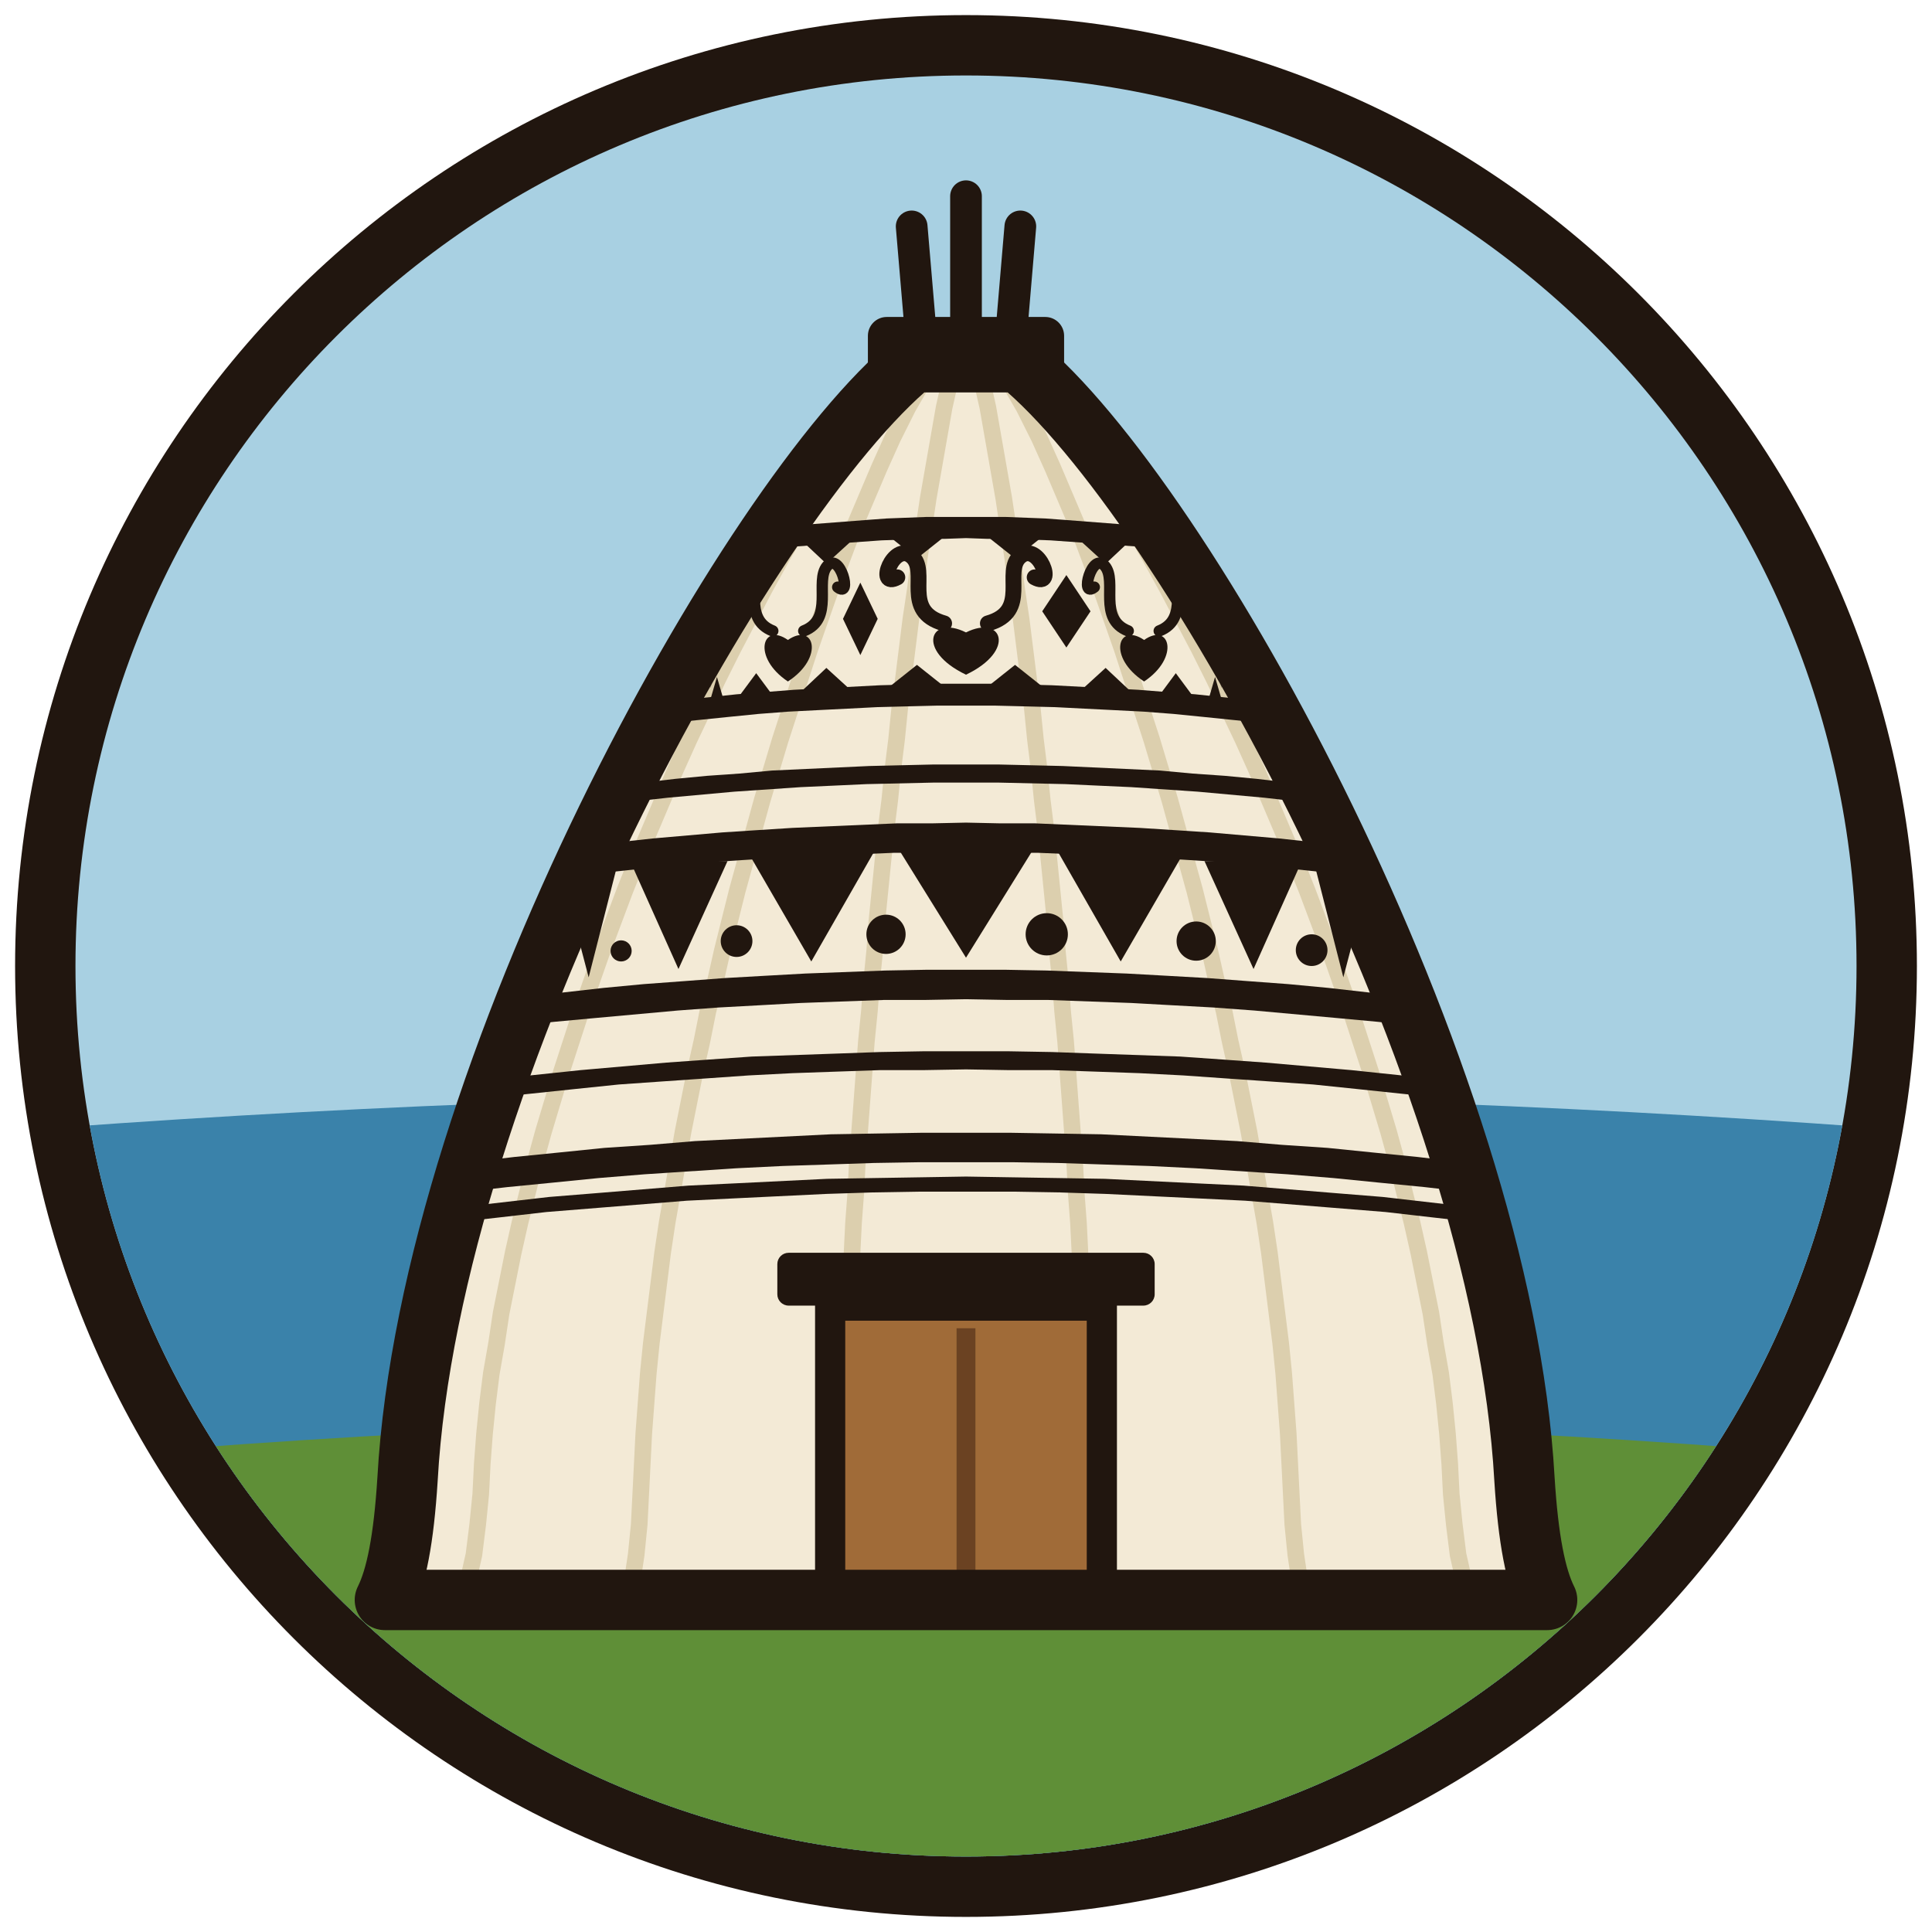
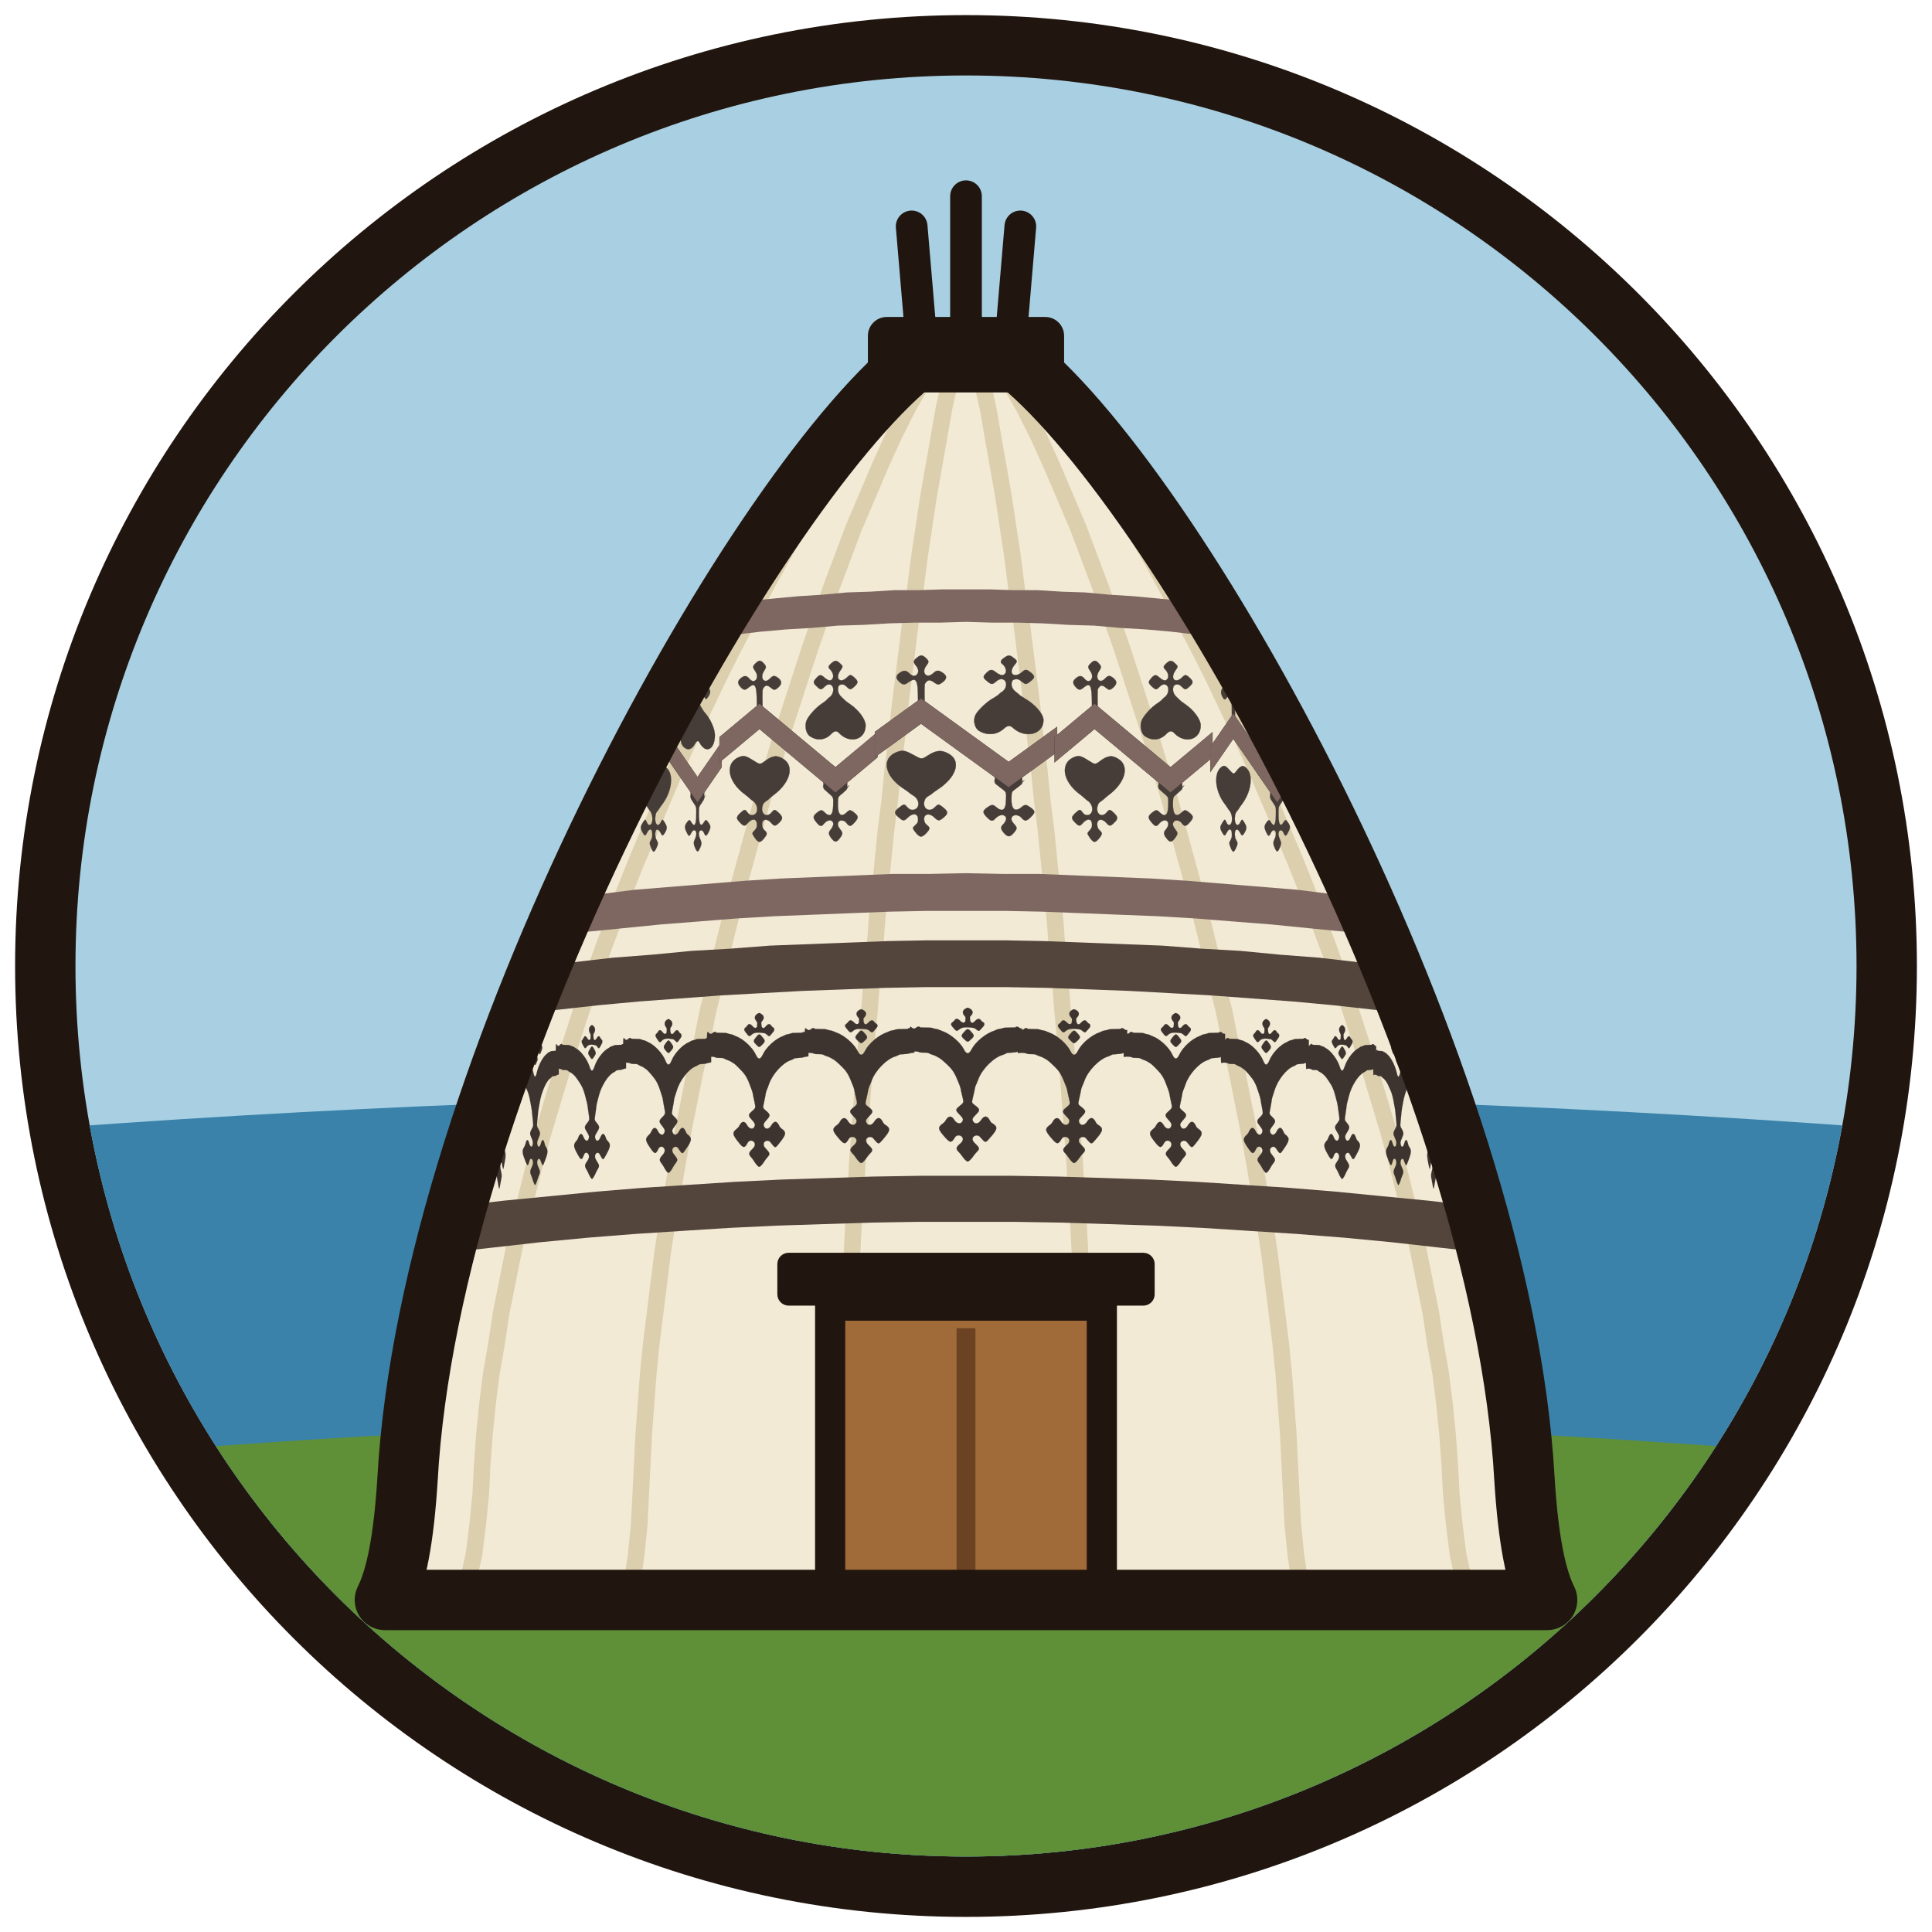
<svg xmlns="http://www.w3.org/2000/svg" viewBox="0 0 256 256">
  <defs>
    <clipPath id="disc">
      <circle cx="128" cy="128" r="118" />
    </clipPath>
    <clipPath id="cone">
      <path d="M135 48 C157,66 199,142 202,196 C202.5,204 203.5,209 205,212 H51 C52.5,209 53.5,204 54,196 C57,142 99,66 121,48 Z" />
    </clipPath>
+     <path id="zigzag" d="M89.2 152.4C80.1 159.2 80 160.6 88.1 169.6C99.8 182.6 85.4 196.8 72.5 185C65.4 178.5 60 177.6 52.4 181.6C40.8 187.7 39.2 192.6 46.3 199.5C55.2 207.9 60 208.7 68.8 203C87.9 190.7 91.9 196.8 91.9 238.4C92 267.6 91.7 265.8 96 263.1L99.3 261.2L103.3 263.7L107.3 266.2L107 242.3C106.5 204.6 106.3 206.4 110.9 201.9C115.8 196.9 120.4 197.2 129.6 203.1C137.1 207.9 140 208 147.2 203.5C160.3 195.3 159.9 188.5 145.9 181.4C138.1 177.5 134.4 178.1 126.4 184.5C111.7 196.4 98.6 182.8 111 168.6C116.9 161.9 117.2 159.5 112.8 155.4C102.8 146.1 98.5 145.6 89.2 152.4ZM291.2 152.6C282.7 158.1 281.6 161.2 287.1 165.1C294.6 170.4 297.9 178.8 294.4 183.8C289.9 190.2 283 189.4 270.6 181C262.1 175.2 258 176.1 247.8 185.8C241.6 191.7 242.5 193.9 254.6 202.2C261.6 206.9 264.5 207 270.3 202.6C276.8 197.6 280.4 196 284.7 196C299.4 196 300 215.2 285.5 222.7C283.9 223.6 280.9 225.7 278.9 227.5C276.9 229.3 270.9 232.9 265.5 235.5C250.2 243 229.3 260.8 224.5 270.4C219.1 281.2 223.2 296.4 232.8 301.7C251.5 312 274.3 310.5 290.1 297.9C299.1 290.7 304.8 290.1 311.6 295.7C340.5 319 383.1 309.3 382.4 279.5C382.1 267.4 363 247.9 340.2 236.3C334.3 233.3 328.6 230 327.4 228.9C326.3 227.9 322.3 224.9 318.5 222.3C309.6 216.2 306.5 208.6 309.6 200.5C311.4 195.8 322.5 194.5 328.1 198.3C330 199.6 333.3 201.9 335.4 203.3C340.9 207.1 343.4 206.7 351.8 200.9C363.7 192.6 363.5 189.8 350.9 181.2C343.5 176.1 340.1 176 334.1 180.8C314.8 196.3 298.9 184.3 315.5 166.9C322.4 159.6 322.3 158.8 313.6 152.8C304.2 146.4 301.1 146.3 291.2 152.6ZM49.5 343.7C4.9 353.8 10.9 394.3 61.3 422.1C65 424.2 69.7 427.2 71.8 428.8C73.8 430.4 77.8 432.9 80.5 434.3C97.9 443.1 96.5 464 78.5 464C73.9 464 70.5 462.2 65.5 457.1C60.3 451.7 58.6 451.9 49 458.6C36.5 467.3 35.9 470.2 45.3 477.7C56.7 486.9 59.4 487.2 67.1 480.4C79.7 469.2 92 470.6 92 483.1C92 489.6 91.4 490.5 82.7 497.7C79 500.7 79.3 502 85.1 508.7C95.6 520.8 100.5 521.3 111 511.4C120 502.9 120.3 500.6 113.1 495.5C110.1 493.4 107.7 490.7 107.1 488.8C101.6 473 116.3 467.5 130.6 480C137.6 486.1 140.9 486.5 147.7 481.9C163.1 471.3 163.1 467.9 147.5 457.2C139.6 451.8 138.2 451.9 131 458.5C117.4 471 100.3 460.3 107.4 443.7C109.1 439.7 111.2 437.8 117.7 434.5C120.6 433.1 124.2 430.8 125.8 429.5C127.4 428.2 132 425.2 136.1 422.9C180 398.1 192.8 364.7 164.1 349.6C146.5 340.4 134 341.3 112.9 353.5C100.7 360.6 99.7 360.5 82.8 352.1C65.6 343.6 58.2 341.7 49.5 343.7ZM270 388.1C270 401.4 269.7 405 268.8 404.4C267.8 403.8 267.8 404 268.8 405.1C269.4 405.8 270 407.2 270 408.2C270 409.5 274 412.6 282.5 418.1C297 427.5 296.4 426.4 295.8 444.1C295.2 464.6 287.2 469.3 272.4 457.9C265.7 452.8 262.7 452.8 253.9 458C241.4 465.4 240.7 468.7 249.7 477.3C259.9 487.1 263.9 488 270.3 482.1C277.5 475.5 284.9 473 290.8 475.1C298.8 477.9 297.7 486 288.3 494.3C282.7 499.2 283.5 503.9 290.9 511.1C300.4 520.4 304.9 520.1 314.8 509.7C321.6 502.5 321.7 500 315.4 494C307.9 486.6 306.4 482.3 310 477.7C313.8 472.9 325.7 473.9 331 479.5C338.8 487.8 343 487.6 353.5 478.2C364.1 468.9 363.8 466.1 351.7 458.6C342.2 452.7 339.3 452.6 332 458.1C316.1 470.1 307.1 462.5 308.3 438.3C308.9 425.9 307.9 427.3 321.6 418.4C328.8 413.7 333 410.4 333 409.3C333 408.3 334.2 406.5 335.8 405.2L338.5 402.9L335.8 404.6L333 406.2L333 389.1C333 379.7 332.8 372 332.5 372C332.3 372 325.3 376.3 317.1 381.5L302.2 391.1L286.6 381C277.9 375.5 270.7 371 270.4 371C270.2 371 270 378.7 270 388.1ZM-8 355.7 L98.8 287.3 L301.8 417.3 L414 345.4 L414 294 L301.8 365.8 L98.8 235.8 L-8 304.2Z" />
+     <path id="zigzag-strip" d="M-8 304.2 L98.8 235.8 L301.8 365.8 L414 294 L414 345.4 L301.8 417.3 L98.8 287.3 L-8 355.7 Z" />
+     <path id="arcade" d="M178.4 234C166.2 240.1 164.3 249 173.1 258.6C176.4 262.3 176.8 263.3 176.5 267.1C176.4 269.5 176.2 272.9 176.1 274.7C175.8 282 166.9 283.6 160.9 277.4C151.3 267.5 145.2 266.2 140.5 273C138.9 275.3 135.8 278.3 133.6 279.8C127 284.2 127.3 288.4 134.4 296.3C137.5 299.7 141.1 303.7 142.4 305.2C146.1 309.4 149.5 308.9 155.8 303.4C164.1 296.1 178.5 294.6 203.8 298.6C205.7 298.9 209.1 300.9 212.1 303.5C218.7 309.5 221.7 309.5 226.2 303.8C228 301.5 231.4 297.8 233.7 295.5C240.6 288.9 240.4 282.2 233.3 279.1C231.8 278.4 228.8 275.6 226.7 272.9C221.7 266.3 215.6 267.7 206.3 277.6C198.9 285.4 191.9 282 191.2 270.2L190.8 262.5L195.5 257C202.9 248.5 200.7 240 189.8 234.6C183.6 231.5 183.6 231.5 178.4 234ZM19 294.7C17 295 14.4 296.3 12.6 298.1C8.5 302.1 3.3 302.1 -1.3 298C-8.3 291.9 -8 290.3 -8 336C-8 361.3 -7.6 377 -7 377C-6.5 377 -3.7 376.5 -0.8 375.9C5.1 374.6 19.4 376.2 24.2 378.6C26 379.6 30.7 380 38.7 380C50.1 380 50.8 380.1 57.5 383.3C61.4 385.2 66.8 387.2 69.7 387.9C72.6 388.6 77.5 390.8 80.7 392.7C83.9 394.6 88.5 397.2 91 398.5C96 401.1 115.9 418.8 126.3 430C134.5 438.8 142.4 451.9 147.5 465C149.5 470.2 153 478.4 155.1 483.1C157.3 487.8 159.5 494.4 160 497.6C161.1 503.6 163.6 515 167.2 529.3C171 544.7 170.8 545.3 154.2 558.3C143.4 566.8 143.4 571.2 154.6 582C168.5 595.7 170.2 599.5 165.7 607.5C160.2 617.2 146.7 614.3 139.1 601.8C130.1 587 119.6 587.6 110.8 603.4C108.4 607.7 105.9 610.5 101.7 613.4C83.3 626.4 84.3 632.2 109.8 660.4C125.6 677.9 130.2 677.8 140.9 659.9C145.8 651.5 157.1 650.1 164 656.9C170.6 663.5 168.6 671.8 158.3 680.6C144.7 692.2 143.8 697.4 153.6 707C157.2 710.6 162.1 716.4 164.4 720C171.4 730.5 180 739 183.6 739C187.2 739 196.4 730.1 203 720C205.4 716.4 210.1 710.8 213.6 707.4C223.7 697.6 223.3 694 210.4 681.7C201.8 673.6 200 670.6 199.7 664.8C199.3 653.9 216.3 648.4 223.9 657.1C243.3 679 241.5 678.8 257.9 660.3C283.6 631.5 284.4 624.4 263.7 612.1C261.1 610.5 259 608 257.1 604.1C248.4 587 238.2 586.6 227.5 603.1C219.2 615.9 206 617 200.8 605.2C197.9 598.7 199.4 595.7 211.1 583.9C225.3 569.7 225 566.9 207.9 553.9C196.6 545.3 196.6 545.2 200.4 529.5C204.3 513.5 206.8 501.9 207.5 496.9C207.8 494.3 209.7 488.9 211.6 484.9C213.6 480.8 217 472.8 219.1 467C231.7 433.6 269.7 396 299.5 387.5C302.8 386.5 307.5 384.6 310 383.1C314.1 380.8 315.8 380.5 328 380C335.4 379.6 342.6 378.9 344 378.3C345.4 377.7 350.4 376.7 355.3 375.9L364 374.6L364 337.8L364 301L361 301C359.2 301 356.8 299.9 354.8 298.2C350.7 294.6 344.5 293.4 343.1 295.8C342.3 297.3 339.8 297.5 323.3 297.6C308.1 297.7 303.6 298.1 300 299.4C297.5 300.4 292.4 301.6 288.6 302.1C284.8 302.6 280.3 303.8 278.5 304.9C276.8 305.9 273.6 307.3 271.4 308C243.4 316.9 210 344.1 197.2 368.3C187.7 386.5 179.8 386.8 171 369.5C159.1 346 125.8 318 99 309C95.5 307.8 90.9 306 88.8 304.9C86.6 303.8 82.5 302.6 79.7 302.3C76.8 302 71.8 300.8 68.5 299.7C63.3 297.9 59.9 297.6 44.2 297.6C27.9 297.5 25.7 297.3 24.6 295.7C23.9 294.8 23.1 294.1 22.9 294.2C22.7 294.2 20.9 294.5 19 294.7ZM174.2 309.5C160.8 323.8 160.7 325.2 172.7 336.4C183.4 346.3 183.7 346.3 195.1 335.8C206.6 325.2 206.5 323.5 192.7 308.7C185 300.6 182.4 300.7 174.2 309.5Z" />
  </defs>
  <circle cx="128" cy="128" r="126" fill="#21160f" />
  <g clip-path="url(#disc)">
    <rect width="256" height="256" fill="#a8d0e2" />
    <path d="M0 150 Q128 140 256 150 V256 H0 Z" fill="#3a82aa" />
    <path d="M0 194 Q128 182 256 194 V256 H0 Z" fill="#5f8f37" />
  </g>
  <path d="M122.5 50 L120.8 30 M128 50 L128 26 M133.5 50 L135.2 30" stroke="#21160f" stroke-width="4.2" stroke-linecap="round" />
  <rect x="115" y="42" width="26" height="11" rx="2.5" fill="#21160f" />
  <path d="M135 48 C157,66 199,142 202,196 C202.5,204 203.5,209 205,212 H51 C52.5,209 53.5,204 54,196 C57,142 99,66 121,48 Z" fill="#f3ead6" />
  <g clip-path="url(#cone)">
    <g fill="none" stroke="#dccfae" stroke-width="2.2">
      <path d="M120 50 L116.6 54 L113.6 58 L110.8 62 L108.3 66 L105.8 70 L103.5 74 L101.3 78 L99.2 82 L97.1 86 L95.1 90 L93.2 94 L91.3 98 L89.5 102 L87.8 106 L86.1 110 L84.4 114 L82.8 118 L81.3 122 L79.8 126 L78.4 130 L77 134 L75.7 138 L74.4 142 L73.2 146 L72 150 L70.9 154 L69.9 158 L68.9 162 L68 166 L67.2 170 L66.4 174 L65.8 178 L65.1 182 L64.6 186 L64.2 190 L63.9 194 L63.7 198 L63.3 202 L62.8 206 L61.9 210" />
      <path d="M122.6 50 L120.3 54 L118.3 58 L116.5 62 L114.8 66 L113.1 70 L111.6 74 L110.1 78 L108.7 82 L107.3 86 L106 90 L104.7 94 L103.4 98 L102.2 102 L101 106 L99.9 110 L98.8 114 L97.7 118 L96.7 122 L95.7 126 L94.8 130 L93.8 134 L93 138 L92.1 142 L91.3 146 L90.5 150 L89.8 154 L89.1 158 L88.4 162 L87.8 166 L87.3 170 L86.8 174 L86.3 178 L85.9 182 L85.6 186 L85.3 190 L85.1 194 L84.9 198 L84.7 202 L84.3 206 L83.7 210" />
      <path d="M126 50 L125.1 54 L124.4 58 L123.7 62 L123 66 L122.4 70 L121.8 74 L121.3 78 L120.7 82 L120.2 86 L119.7 90 L119.2 94 L118.8 98 L118.3 102 L117.9 106 L117.4 110 L117 114 L116.6 118 L116.2 122 L115.9 126 L115.5 130 L115.2 134 L114.8 138 L114.5 142 L114.2 146 L113.9 150 L113.6 154 L113.4 158 L113.1 162 L112.9 166 L112.7 170 L112.5 174 L112.3 178 L112.2 182 L112.1 186 L112 190 L111.9 194 L111.8 198 L111.7 202 L111.6 206 L111.4 210" />
      <path d="M130 50 L130.9 54 L131.6 58 L132.3 62 L133 66 L133.6 70 L134.2 74 L134.7 78 L135.3 82 L135.8 86 L136.3 90 L136.8 94 L137.2 98 L137.7 102 L138.1 106 L138.6 110 L139 114 L139.4 118 L139.8 122 L140.1 126 L140.5 130 L140.8 134 L141.2 138 L141.5 142 L141.8 146 L142.1 150 L142.4 154 L142.6 158 L142.9 162 L143.1 166 L143.3 170 L143.5 174 L143.7 178 L143.8 182 L143.9 186 L144 190 L144.1 194 L144.2 198 L144.3 202 L144.4 206 L144.6 210" />
      <path d="M133.4 50 L135.7 54 L137.7 58 L139.5 62 L141.2 66 L142.9 70 L144.4 74 L145.9 78 L147.3 82 L148.7 86 L150 90 L151.3 94 L152.6 98 L153.8 102 L155 106 L156.1 110 L157.2 114 L158.3 118 L159.3 122 L160.3 126 L161.2 130 L162.2 134 L163 138 L163.9 142 L164.7 146 L165.5 150 L166.2 154 L166.9 158 L167.6 162 L168.2 166 L168.7 170 L169.2 174 L169.7 178 L170.1 182 L170.4 186 L170.7 190 L170.9 194 L171.1 198 L171.3 202 L171.7 206 L172.3 210" />
      <path d="M136 50 L139.4 54 L142.4 58 L145.2 62 L147.7 66 L150.2 70 L152.5 74 L154.7 78 L156.8 82 L158.9 86 L160.9 90 L162.8 94 L164.7 98 L166.5 102 L168.2 106 L169.9 110 L171.6 114 L173.2 118 L174.7 122 L176.2 126 L177.6 130 L179 134 L180.3 138 L181.6 142 L182.8 146 L184 150 L185.1 154 L186.1 158 L187.1 162 L188 166 L188.8 170 L189.6 174 L190.2 178 L190.9 182 L191.4 186 L191.8 190 L192.1 194 L192.3 198 L192.7 202 L193.2 206 L194.1 210" />
    </g>
-     <g fill="#21160f">
-       <path d="M96.4 70 L99.1 70 L101.7 70 L104.3 69.8 L107 69.5 L109.6 69.3 L112.2 69.1 L114.8 68.9 L117.5 68.7 L120.1 68.6 L122.7 68.5 L125.4 68.5 L128 68.5 L130.6 68.5 L133.3 68.5 L135.9 68.6 L138.5 68.7 L141.2 68.9 L143.8 69.1 L146.4 69.3 L149 69.5 L151.7 69.8 L154.3 70 L156.9 70 L159.6 70 L161.6 73 L158.8 73 L156 73 L153.2 72.7 L150.4 72.4 L147.6 72.2 L144.8 72 L142 71.8 L139.2 71.6 L136.4 71.5 L133.6 71.4 L130.8 71.4 L128 71.3 L125.2 71.4 L122.4 71.4 L119.6 71.5 L116.8 71.6 L114 71.8 L111.2 72 L108.4 72.2 L105.6 72.4 L102.8 72.7 L100 73 L97.2 73 L94.4 73 Z" />
-       <path d="M82.4 93 L86.2 93 L90 92.8 L93.8 92.4 L97.6 92 L101.4 91.7 L105.2 91.4 L109 91.2 L112.8 91 L116.6 90.8 L120.4 90.7 L124.2 90.6 L128 90.6 L131.8 90.6 L135.6 90.7 L139.4 90.8 L143.2 91 L147 91.2 L150.8 91.4 L154.6 91.7 L158.4 92 L162.2 92.4 L166 92.8 L169.8 93 L173.6 93 L175.2 96 L171.3 96 L167.4 95.8 L163.4 95.4 L159.5 95 L155.5 94.6 L151.6 94.3 L147.7 94.1 L143.7 93.9 L139.8 93.7 L135.9 93.6 L131.9 93.5 L128 93.5 L124.1 93.5 L120.1 93.6 L116.2 93.7 L112.3 93.9 L108.3 94.1 L104.4 94.3 L100.5 94.6 L96.5 95 L92.6 95.4 L88.6 95.8 L84.7 96 L80.8 96 Z" />
-       <path d="M94.2 91.2 C93.9 88 94 83.1 94.2 85.5 C94.3 83.1 94.4 88 94.2 91.2 Z" />
-       <path fill="none" stroke="#21160f" stroke-width="1.4" stroke-linecap="round" d="M94.1 84.3 C93.9 82.7 94 77.4 93.9 75.4 S93.8 79.8 93.9 78.2" />
-       <path fill="none" stroke="#21160f" stroke-width="1.4" stroke-linecap="round" d="M94.3 84.3 C94.4 82.7 94.3 77.4 94.4 75.4 S94.5 79.8 94.4 78.2" />
-       <path d="M94.6 77.9 L94.7 82.7 L94.6 87.5 L94.5 82.7 Z" />
-       <path d="M104.4 90.3 C99.6 87.1 101 82.4 104.4 84.8 C107.9 82.4 109.3 87.1 104.4 90.3 Z" />
-       <path fill="none" stroke="#21160f" stroke-width="1.5" stroke-linecap="round" d="M102.4 83.6 C98.3 82 101 77 99.3 75 S95.8 79.4 97.9 77.8" />
-       <path fill="none" stroke="#21160f" stroke-width="1.5" stroke-linecap="round" d="M106.5 83.6 C110.6 82 107.9 77 109.6 75 S113 79.4 111 77.8" />
-       <path d="M114 77.2 L116.3 82 L114 86.8 L111.7 82 Z" />
-       <path d="M128 89.4 C121.3 86.2 123.2 81.4 128 83.8 C132.8 81.4 134.7 86.2 128 89.4 Z" />
-       <path fill="none" stroke="#21160f" stroke-width="2.1" stroke-linecap="round" d="M125.1 82.6 C119.4 81 123.2 75.7 120.8 73.7 S116 78.1 118.9 76.5" />
-       <path fill="none" stroke="#21160f" stroke-width="2.1" stroke-linecap="round" d="M130.9 82.6 C136.6 81 132.8 75.7 135.2 73.7 S140 78.1 137.1 76.5" />
-       <path d="M141.3 76.2 L144.5 81 L141.3 85.8 L138.1 81 Z" />
-       <path d="M151.6 90.3 C146.7 87.1 148.1 82.4 151.6 84.8 C155 82.4 156.4 87.1 151.6 90.3 Z" />
-       <path fill="none" stroke="#21160f" stroke-width="1.5" stroke-linecap="round" d="M149.5 83.6 C145.4 82 148.1 77 146.4 75 S143 79.4 145 77.8" />
-       <path fill="none" stroke="#21160f" stroke-width="1.5" stroke-linecap="round" d="M153.6 83.6 C157.7 82 155 77 156.7 75 S160.2 79.4 158.1 77.8" />
-       <path d="M161.1 77.2 L163.4 82 L161.1 86.8 L158.8 82 Z" />
-       <path d="M161.8 91.2 C161.6 88 161.7 83.1 161.8 85.5 C162 83.1 162.1 88 161.8 91.2 Z" />
-       <path fill="none" stroke="#21160f" stroke-width="1.4" stroke-linecap="round" d="M161.7 84.3 C161.6 82.7 161.7 77.4 161.6 75.4 S161.5 79.8 161.6 78.2" />
-       <path fill="none" stroke="#21160f" stroke-width="1.4" stroke-linecap="round" d="M161.9 84.3 C162.1 82.7 162 77.4 162.1 75.4 S162.2 79.8 162.1 78.2" />
-       <path d="M94.1 72.5 L95 75.6 L95.9 72.5 Z" />
-       <path d="M94.1 92.8 L95 89.7 L95.9 92.8 Z" />
-       <path d="M97.9 72.5 L100.2 75.6 L102.5 72.5 Z" />
-       <path d="M97.9 92.3 L100.2 89.2 L102.5 92.3 Z" />
-       <path d="M106.2 71.6 L109.5 74.7 L112.9 71.6 Z" />
-       <path d="M106.2 91.6 L109.5 88.5 L112.9 91.6 Z" />
-       <path d="M117.6 70.9 L121.5 74 L125.4 70.9 Z" />
-       <path d="M117.6 91.2 L121.5 88.1 L125.4 91.2 Z" />
-       <path d="M130.6 70.9 L134.5 74 L138.4 70.9 Z" />
-       <path d="M130.6 91.2 L134.5 88.1 L138.4 91.2 Z" />
-       <path d="M143.1 71.6 L146.5 74.7 L149.8 71.6 Z" />
-       <path d="M143.1 91.6 L146.5 88.5 L149.8 91.6 Z" />
-       <path d="M153.5 72.5 L155.8 75.6 L158.1 72.5 Z" />
-       <path d="M153.5 92.3 L155.8 89.2 L158.1 92.3 Z" />
-       <path d="M160.1 72.5 L161 75.6 L161.9 72.5 Z" />
-       <path d="M160.1 92.8 L161 89.7 L161.9 92.8 Z" />
-       <path d="M72.7 112 L77.3 112 L81.9 111.6 L86.5 111.1 L91.1 110.7 L95.7 110.3 L100.3 110 L105 109.7 L109.6 109.5 L114.2 109.3 L118.8 109.1 L123.4 109.1 L128 109 L132.6 109.1 L137.2 109.1 L141.8 109.3 L146.4 109.5 L151 109.7 L155.7 110 L160.3 110.3 L164.9 110.7 L169.5 111.1 L174.1 111.6 L178.7 112 L183.3 112 L185.2 116 L180.4 116 L175.6 115.6 L170.9 115.1 L166.1 114.6 L161.3 114.2 L156.6 113.9 L151.8 113.6 L147.1 113.4 L142.3 113.2 L137.5 113 L132.8 113 L128 112.9 L123.2 113 L118.5 113 L113.7 113.2 L108.9 113.4 L104.2 113.6 L99.4 113.9 L94.7 114.2 L89.9 114.6 L85.1 115.1 L80.4 115.6 L75.6 116 L70.8 116 Z" />
-       <path d="M64 132 L69.3 132 L74.7 131.5 L80 130.9 L85.3 130.4 L90.7 130 L96 129.6 L101.3 129.3 L106.7 129 L112 128.8 L117.3 128.6 L122.7 128.5 L128 128.5 L133.3 128.5 L138.7 128.6 L144 128.8 L149.3 129 L154.7 129.3 L160 129.6 L165.3 130 L170.7 130.4 L176 130.9 L181.3 131.5 L186.7 132 L192 132 L193.6 136 L188.1 136 L182.6 135.4 L177.2 134.9 L171.7 134.4 L166.2 133.9 L160.8 133.5 L155.3 133.2 L149.9 132.9 L144.4 132.7 L138.9 132.5 L133.5 132.5 L128 132.4 L122.5 132.5 L117.1 132.5 L111.6 132.7 L106.1 132.9 L100.7 133.2 L95.2 133.5 L89.8 133.9 L84.3 134.4 L78.8 134.9 L73.4 135.4 L67.9 136 L62.4 136 Z" />
-       <path d="M73 115.5 L73.6 115.5 L73.3 130 Z" />
-       <circle cx="73.7" cy="126.7" r="0.5" />
-       <path d="M74.3 115.4 L81.6 115.4 L78 129.5 Z" />
-       <circle cx="82.3" cy="126" r="1.4" />
-       <path d="M83.5 114.1 L96.4 114.1 L89.9 128.4 Z" />
-       <circle cx="97.6" cy="124.7" r="2.1" />
-       <path d="M99.1 112.9 L115.8 112.9 L107.5 127.4 Z" />
-       <circle cx="117.4" cy="123.8" r="2.6" />
-       <path d="M119 112.4 L137 112.4 L128 126.9 Z" />
-       <circle cx="138.7" cy="123.8" r="2.8" />
-       <path d="M140.2 112.9 L156.9 112.9 L148.5 127.4 Z" />
-       <circle cx="158.5" cy="124.7" r="2.6" />
-       <path d="M159.6 114.1 L172.5 114.1 L166.1 128.4 Z" />
-       <circle cx="173.8" cy="125.9" r="2.1" />
-       <path d="M174.4 115.4 L181.7 115.4 L178 129.5 Z" />
-       <circle cx="182.4" cy="126.9" r="1.4" />
-       <path d="M182.4 115.5 L183 115.5 L182.7 130 Z" />
-       <circle cx="183" cy="126.8" r="0.5" />
-       <path d="M76.6 104 L80.9 104 L85.2 103.7 L89.5 103.2 L93.7 102.8 L98 102.5 L102.3 102.1 L106.6 101.9 L110.9 101.7 L115.2 101.5 L119.4 101.4 L123.7 101.3 L128 101.3 L132.3 101.3 L136.6 101.4 L140.8 101.5 L145.1 101.7 L149.4 101.9 L153.7 102.1 L158 102.5 L162.3 102.8 L166.5 103.2 L170.8 103.7 L175.1 104 L179.4 104 L180.6 106.5 L176.3 106.5 L171.9 106.2 L167.5 105.7 L163.1 105.3 L158.7 104.9 L154.3 104.6 L149.9 104.3 L145.5 104.1 L141.2 103.9 L136.8 103.8 L132.4 103.7 L128 103.7 L123.6 103.7 L119.2 103.8 L114.8 103.9 L110.5 104.1 L106.1 104.3 L101.7 104.6 L97.3 104.9 L92.9 105.3 L88.5 105.7 L84.1 106.2 L79.7 106.5 L75.4 106.5 Z" />
-       <path d="M59.9 143 L65.5 143 L71.2 142.4 L76.9 141.8 L82.6 141.3 L88.3 140.8 L93.9 140.4 L99.6 140 L105.3 139.8 L111 139.6 L116.6 139.4 L122.3 139.3 L128 139.3 L133.7 139.3 L139.4 139.4 L145 139.6 L150.7 139.8 L156.4 140 L162.1 140.4 L167.7 140.8 L173.4 141.3 L179.1 141.8 L184.8 142.4 L190.5 143 L196.1 143 L197 145.5 L191.3 145.5 L185.5 144.9 L179.8 144.3 L174 143.7 L168.3 143.3 L162.5 142.9 L156.8 142.5 L151 142.2 L145.3 142 L139.5 141.8 L133.8 141.8 L128 141.7 L122.2 141.8 L116.5 141.8 L110.7 142 L105 142.2 L99.2 142.5 L93.5 142.9 L87.7 143.3 L82 143.7 L76.2 144.3 L70.5 144.9 L64.7 145.5 L59 145.5 Z" />
-       <path d="M56.2 154 L62.2 154 L68.2 153.3 L74.2 152.7 L80.1 152.1 L86.1 151.7 L92.1 151.2 L98.1 150.9 L104.1 150.6 L110.1 150.3 L116 150.2 L122 150.1 L128 150.1 L134 150.1 L140 150.2 L145.9 150.3 L151.9 150.6 L157.9 150.9 L163.9 151.2 L169.9 151.7 L175.9 152.1 L181.8 152.7 L187.8 153.3 L193.8 154 L199.8 154 L201 158 L194.9 158 L188.8 157.3 L182.7 156.7 L176.7 156.1 L170.6 155.6 L164.5 155.2 L158.4 154.8 L152.3 154.5 L146.2 154.3 L140.2 154.1 L134.1 154 L128 154 L121.9 154 L115.8 154.1 L109.8 154.3 L103.7 154.5 L97.6 154.8 L91.5 155.2 L85.4 155.6 L79.3 156.1 L73.3 156.7 L67.2 157.3 L61.1 158 L55 158 Z" />
-       <path d="M54.5 160 L60.6 160 L66.7 159.3 L72.8 158.6 L79 158.1 L85.1 157.6 L91.2 157.1 L97.4 156.8 L103.5 156.5 L109.6 156.2 L115.7 156.1 L121.9 156 L128 155.9 L134.1 156 L140.3 156.1 L146.4 156.2 L152.5 156.5 L158.6 156.8 L164.8 157.1 L170.9 157.6 L177 158.1 L183.2 158.6 L189.3 159.3 L195.4 160 L201.5 160 L202.1 162 L195.9 162 L189.7 161.3 L183.6 160.6 L177.4 160.1 L171.2 159.6 L165 159.1 L158.9 158.8 L152.7 158.5 L146.5 158.2 L140.3 158 L134.2 157.9 L128 157.9 L121.8 157.9 L115.7 158 L109.5 158.2 L103.3 158.5 L97.1 158.8 L91 159.1 L84.8 159.6 L78.6 160.1 L72.4 160.6 L66.3 161.3 L60.1 162 L53.9 162 Z" />
+     <g>
+       <path fill="#7e6760" d="M90 80 L93.1 80 L96.3 80 L99.5 79.6 L102.6 79.3 L105.8 79 L109 78.8 L112.2 78.5 L115.3 78.4 L118.5 78.2 L121.7 78.2 L124.8 78.1 L128 78.1 L131.2 78.1 L134.3 78.2 L137.5 78.2 L140.7 78.4 L143.8 78.5 L147 78.8 L150.2 79 L153.4 79.3 L156.5 79.6 L159.7 80 L162.9 80 L166 80 L168.8 84.5 L165.4 84.5 L162 84.4 L158.6 84.1 L155.2 83.7 L151.8 83.4 L148.4 83.2 L145 82.9 L141.6 82.8 L138.2 82.6 L134.8 82.5 L131.4 82.5 L128 82.4 L124.6 82.5 L121.2 82.5 L117.8 82.6 L114.4 82.8 L111 82.9 L107.6 83.2 L104.2 83.4 L100.8 83.7 L97.4 84.1 L94 84.4 L90.6 84.5 L87.2 84.5 Z" />
+       <path fill="#7e6760" d="M69.5 118.9 L74.4 118.9 L79.3 118.5 L84.1 117.9 L89 117.5 L93.9 117.1 L98.8 116.7 L103.6 116.4 L108.5 116.2 L113.4 116 L118.3 115.8 L123.1 115.8 L128 115.7 L132.9 115.8 L137.7 115.8 L142.6 116 L147.5 116.2 L152.4 116.4 L157.2 116.7 L162.1 117.1 L167 117.5 L171.9 117.9 L176.7 118.5 L181.6 118.9 L186.5 118.9 L188.7 124 L183.6 124 L178.6 123.5 L173.5 123 L168.5 122.5 L163.4 122.1 L158.4 121.7 L153.3 121.4 L148.2 121.2 L143.2 121 L138.1 120.8 L133.1 120.7 L128 120.7 L122.9 120.7 L117.9 120.8 L112.8 121 L107.8 121.2 L102.7 121.4 L97.6 121.7 L92.6 122.1 L87.5 122.5 L82.5 123 L77.4 123.5 L72.4 124 L67.3 124 Z" />
+       <use href="#zigzag" fill="#463d38" stroke="#463d38" stroke-width="0.7" vector-effect="non-scaling-stroke" transform="translate(89.6 79.3) scale(0.0286 0.0647) translate(-203 0)" />
+       <use href="#zigzag-strip" fill="#7e6760" transform="translate(89.6 79.3) scale(0.0286 0.0647) translate(-203 0)" />
+       <use href="#zigzag" fill="#463d38" stroke="#463d38" stroke-width="0.7" vector-effect="non-scaling-stroke" transform="translate(105.8 78) scale(0.0496 0.0647) translate(-203 0)" />
+       <use href="#zigzag-strip" fill="#7e6760" transform="translate(105.8 78) scale(0.0496 0.0647) translate(-203 0)" />
+       <use href="#zigzag" fill="#463d38" stroke="#463d38" stroke-width="0.7" vector-effect="non-scaling-stroke" transform="translate(128 77.3) scale(0.0572 0.0647) translate(-203 0)" />
+       <use href="#zigzag-strip" fill="#7e6760" transform="translate(128 77.3) scale(0.0572 0.0647) translate(-203 0)" />
+       <use href="#zigzag" fill="#463d38" stroke="#463d38" stroke-width="0.7" vector-effect="non-scaling-stroke" transform="translate(150.2 78) scale(0.0496 0.0647) translate(-203 0)" />
+       <use href="#zigzag-strip" fill="#7e6760" transform="translate(150.2 78) scale(0.0496 0.0647) translate(-203 0)" />
+       <use href="#zigzag" fill="#463d38" stroke="#463d38" stroke-width="0.7" vector-effect="non-scaling-stroke" transform="translate(166.4 79.3) scale(0.0286 0.0647) translate(-203 0)" />
+       <use href="#zigzag-strip" fill="#7e6760" transform="translate(166.4 79.3) scale(0.0286 0.0647) translate(-203 0)" />
+       <path fill="#53443c" d="M65.6 128 L70.8 128 L76 127.5 L81.2 126.9 L86.4 126.5 L91.6 126 L96.8 125.7 L102 125.3 L107.2 125.1 L112.4 124.9 L117.6 124.7 L122.8 124.6 L128 124.6 L133.2 124.6 L138.4 124.7 L143.6 124.9 L148.8 125.1 L154 125.3 L159.2 125.7 L164.4 126 L169.6 126.5 L174.8 126.9 L180 127.5 L185.2 128 L190.4 128 L192.9 134.3 L187.5 134.3 L182.1 133.8 L176.7 133.2 L171.3 132.7 L165.9 132.3 L160.5 131.9 L155.1 131.6 L149.6 131.3 L144.2 131.1 L138.8 130.9 L133.4 130.8 L128 130.8 L122.6 130.8 L117.2 130.9 L111.8 131.1 L106.4 131.3 L100.9 131.6 L95.5 131.9 L90.1 132.3 L84.7 132.7 L79.3 133.2 L73.9 133.8 L68.5 134.3 L63.1 134.3 Z" />
+       <path fill="#53443c" d="M54.5 159.9 L60.6 159.8 L66.7 159.1 L72.9 158.5 L79 157.9 L85.1 157.4 L91.2 157 L97.4 156.6 L103.5 156.3 L109.6 156.1 L115.7 155.9 L121.9 155.8 L128 155.8 L134.1 155.8 L140.3 155.9 L146.4 156.1 L152.5 156.3 L158.6 156.6 L164.8 157 L170.9 157.4 L177 157.9 L183.1 158.5 L189.3 159.1 L195.4 159.8 L201.5 159.9 L203.1 166 L196.9 166 L190.6 165.3 L184.4 164.6 L178.1 164 L171.8 163.5 L165.6 163.1 L159.3 162.7 L153 162.4 L146.8 162.2 L140.5 162 L134.3 161.9 L128 161.9 L121.7 161.9 L115.5 162 L109.2 162.2 L103 162.4 L96.7 162.7 L90.4 163.1 L84.2 163.5 L77.9 164 L71.6 164.6 L65.4 165.3 L59.1 166 L52.9 166 Z" />
+       <use href="#arcade" fill="#3d332f" stroke="#3d332f" stroke-width="0.7" vector-effect="non-scaling-stroke" transform="translate(66.1 127.8) scale(0.0089 0.0402) translate(-178 0)" />
+       <use href="#arcade" fill="#3d332f" stroke="#3d332f" stroke-width="0.7" vector-effect="non-scaling-stroke" transform="translate(70.8 127.3) scale(0.0174 0.0402) translate(-178 0)" />
+       <use href="#arcade" fill="#3d332f" stroke="#3d332f" stroke-width="0.7" vector-effect="non-scaling-stroke" transform="translate(78.3 126.5) scale(0.025 0.0402) translate(-178 0)" />
+       <use href="#arcade" fill="#3d332f" stroke="#3d332f" stroke-width="0.7" vector-effect="non-scaling-stroke" transform="translate(88.4 125.7) scale(0.0313 0.0402) translate(-178 0)" />
+       <use href="#arcade" fill="#3d332f" stroke="#3d332f" stroke-width="0.7" vector-effect="non-scaling-stroke" transform="translate(100.4 124.9) scale(0.0361 0.0402) translate(-178 0)" />
+       <use href="#arcade" fill="#3d332f" stroke="#3d332f" stroke-width="0.7" vector-effect="non-scaling-stroke" transform="translate(113.9 124.4) scale(0.039 0.0402) translate(-178 0)" />
+       <use href="#arcade" fill="#3d332f" stroke="#3d332f" stroke-width="0.7" vector-effect="non-scaling-stroke" transform="translate(128 124.2) scale(0.04 0.0402) translate(-178 0)" />
+       <use href="#arcade" fill="#3d332f" stroke="#3d332f" stroke-width="0.7" vector-effect="non-scaling-stroke" transform="translate(142.1 124.4) scale(0.039 0.0402) translate(-178 0)" />
+       <use href="#arcade" fill="#3d332f" stroke="#3d332f" stroke-width="0.7" vector-effect="non-scaling-stroke" transform="translate(155.6 124.9) scale(0.0361 0.0402) translate(-178 0)" />
+       <use href="#arcade" fill="#3d332f" stroke="#3d332f" stroke-width="0.7" vector-effect="non-scaling-stroke" transform="translate(167.6 125.7) scale(0.0313 0.0402) translate(-178 0)" />
+       <use href="#arcade" fill="#3d332f" stroke="#3d332f" stroke-width="0.7" vector-effect="non-scaling-stroke" transform="translate(177.7 126.5) scale(0.025 0.0402) translate(-178 0)" />
+       <use href="#arcade" fill="#3d332f" stroke="#3d332f" stroke-width="0.7" vector-effect="non-scaling-stroke" transform="translate(185.2 127.3) scale(0.0174 0.0402) translate(-178 0)" />
+       <use href="#arcade" fill="#3d332f" stroke="#3d332f" stroke-width="0.7" vector-effect="non-scaling-stroke" transform="translate(189.9 127.8) scale(0.0089 0.0402) translate(-178 0)" />
    </g>
  </g>
  <rect x="108" y="172" width="40" height="40" fill="#21160f" />
  <rect x="112" y="175" width="32" height="37" fill="#a06b38" />
  <path d="M128 176 V212" stroke="#6b4222" stroke-width="2.5" />
  <rect x="103" y="166" width="50" height="7" rx="1.5" fill="#21160f" />
  <path d="M135 48 C157,66 199,142 202,196 C202.5,204 203.5,209 205,212 H51 C52.5,209 53.5,204 54,196 C57,142 99,66 121,48 Z" fill="none" stroke="#21160f" stroke-width="8" stroke-linejoin="round" />
</svg>
